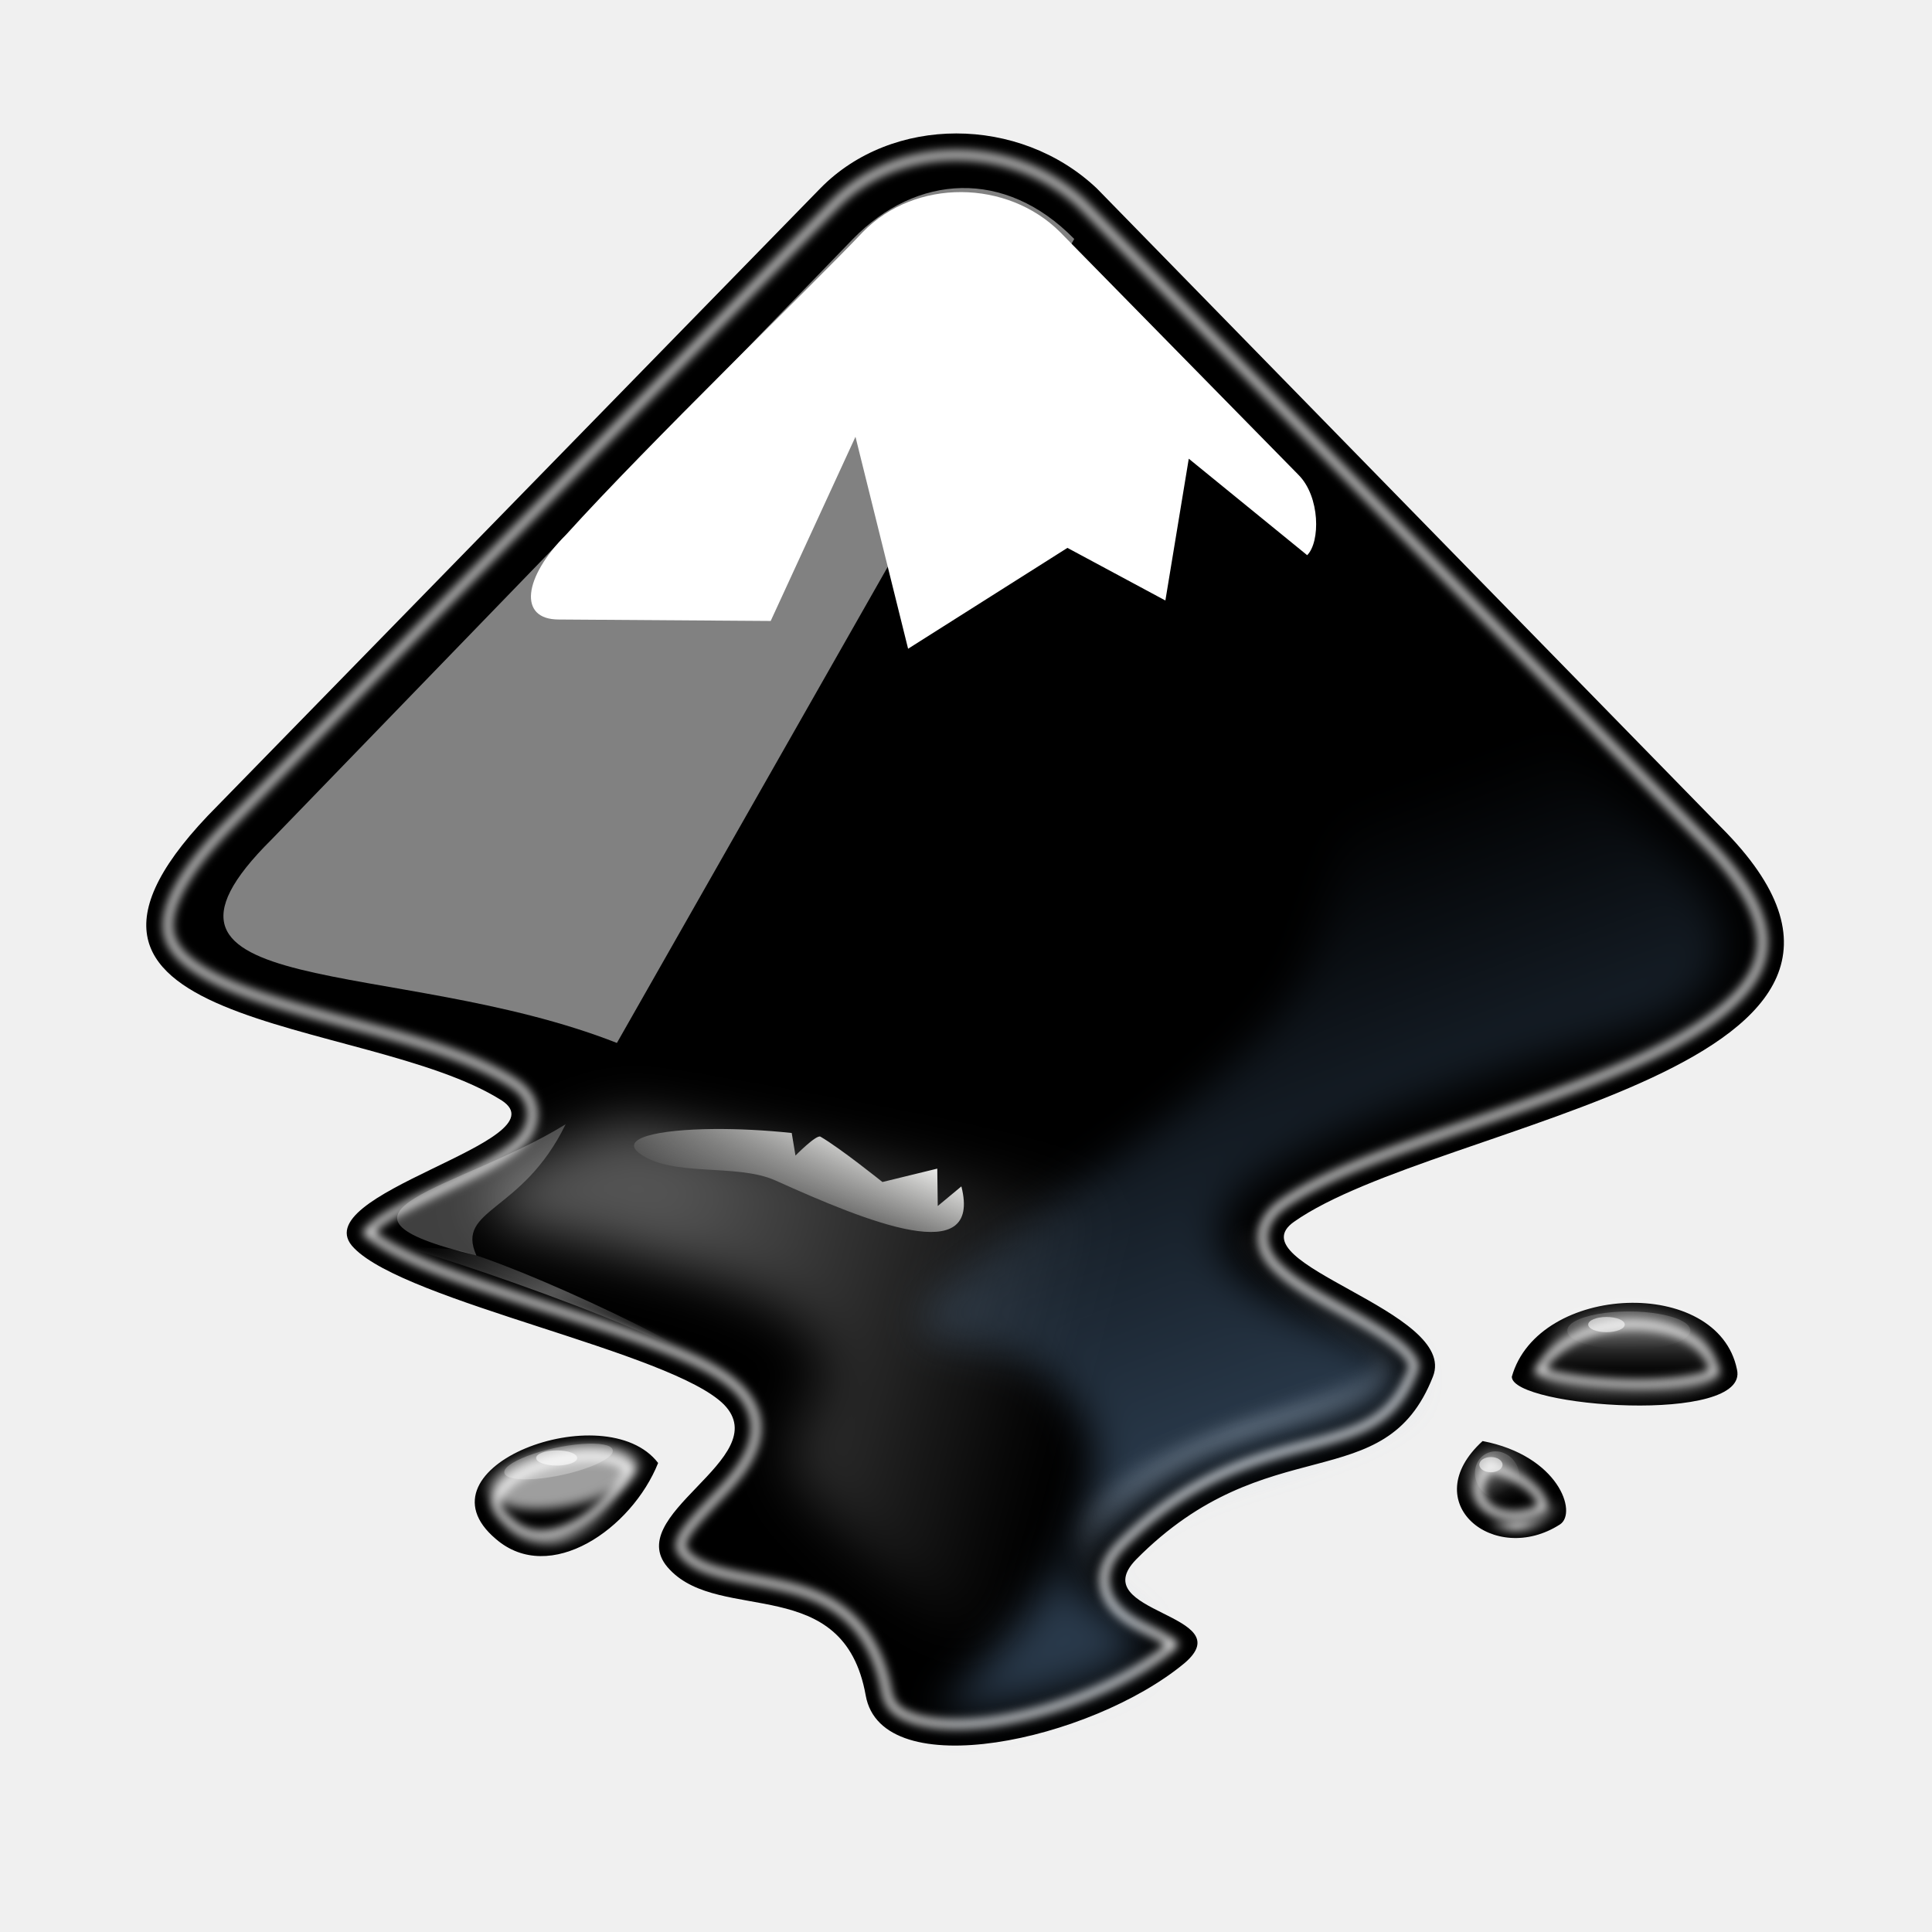
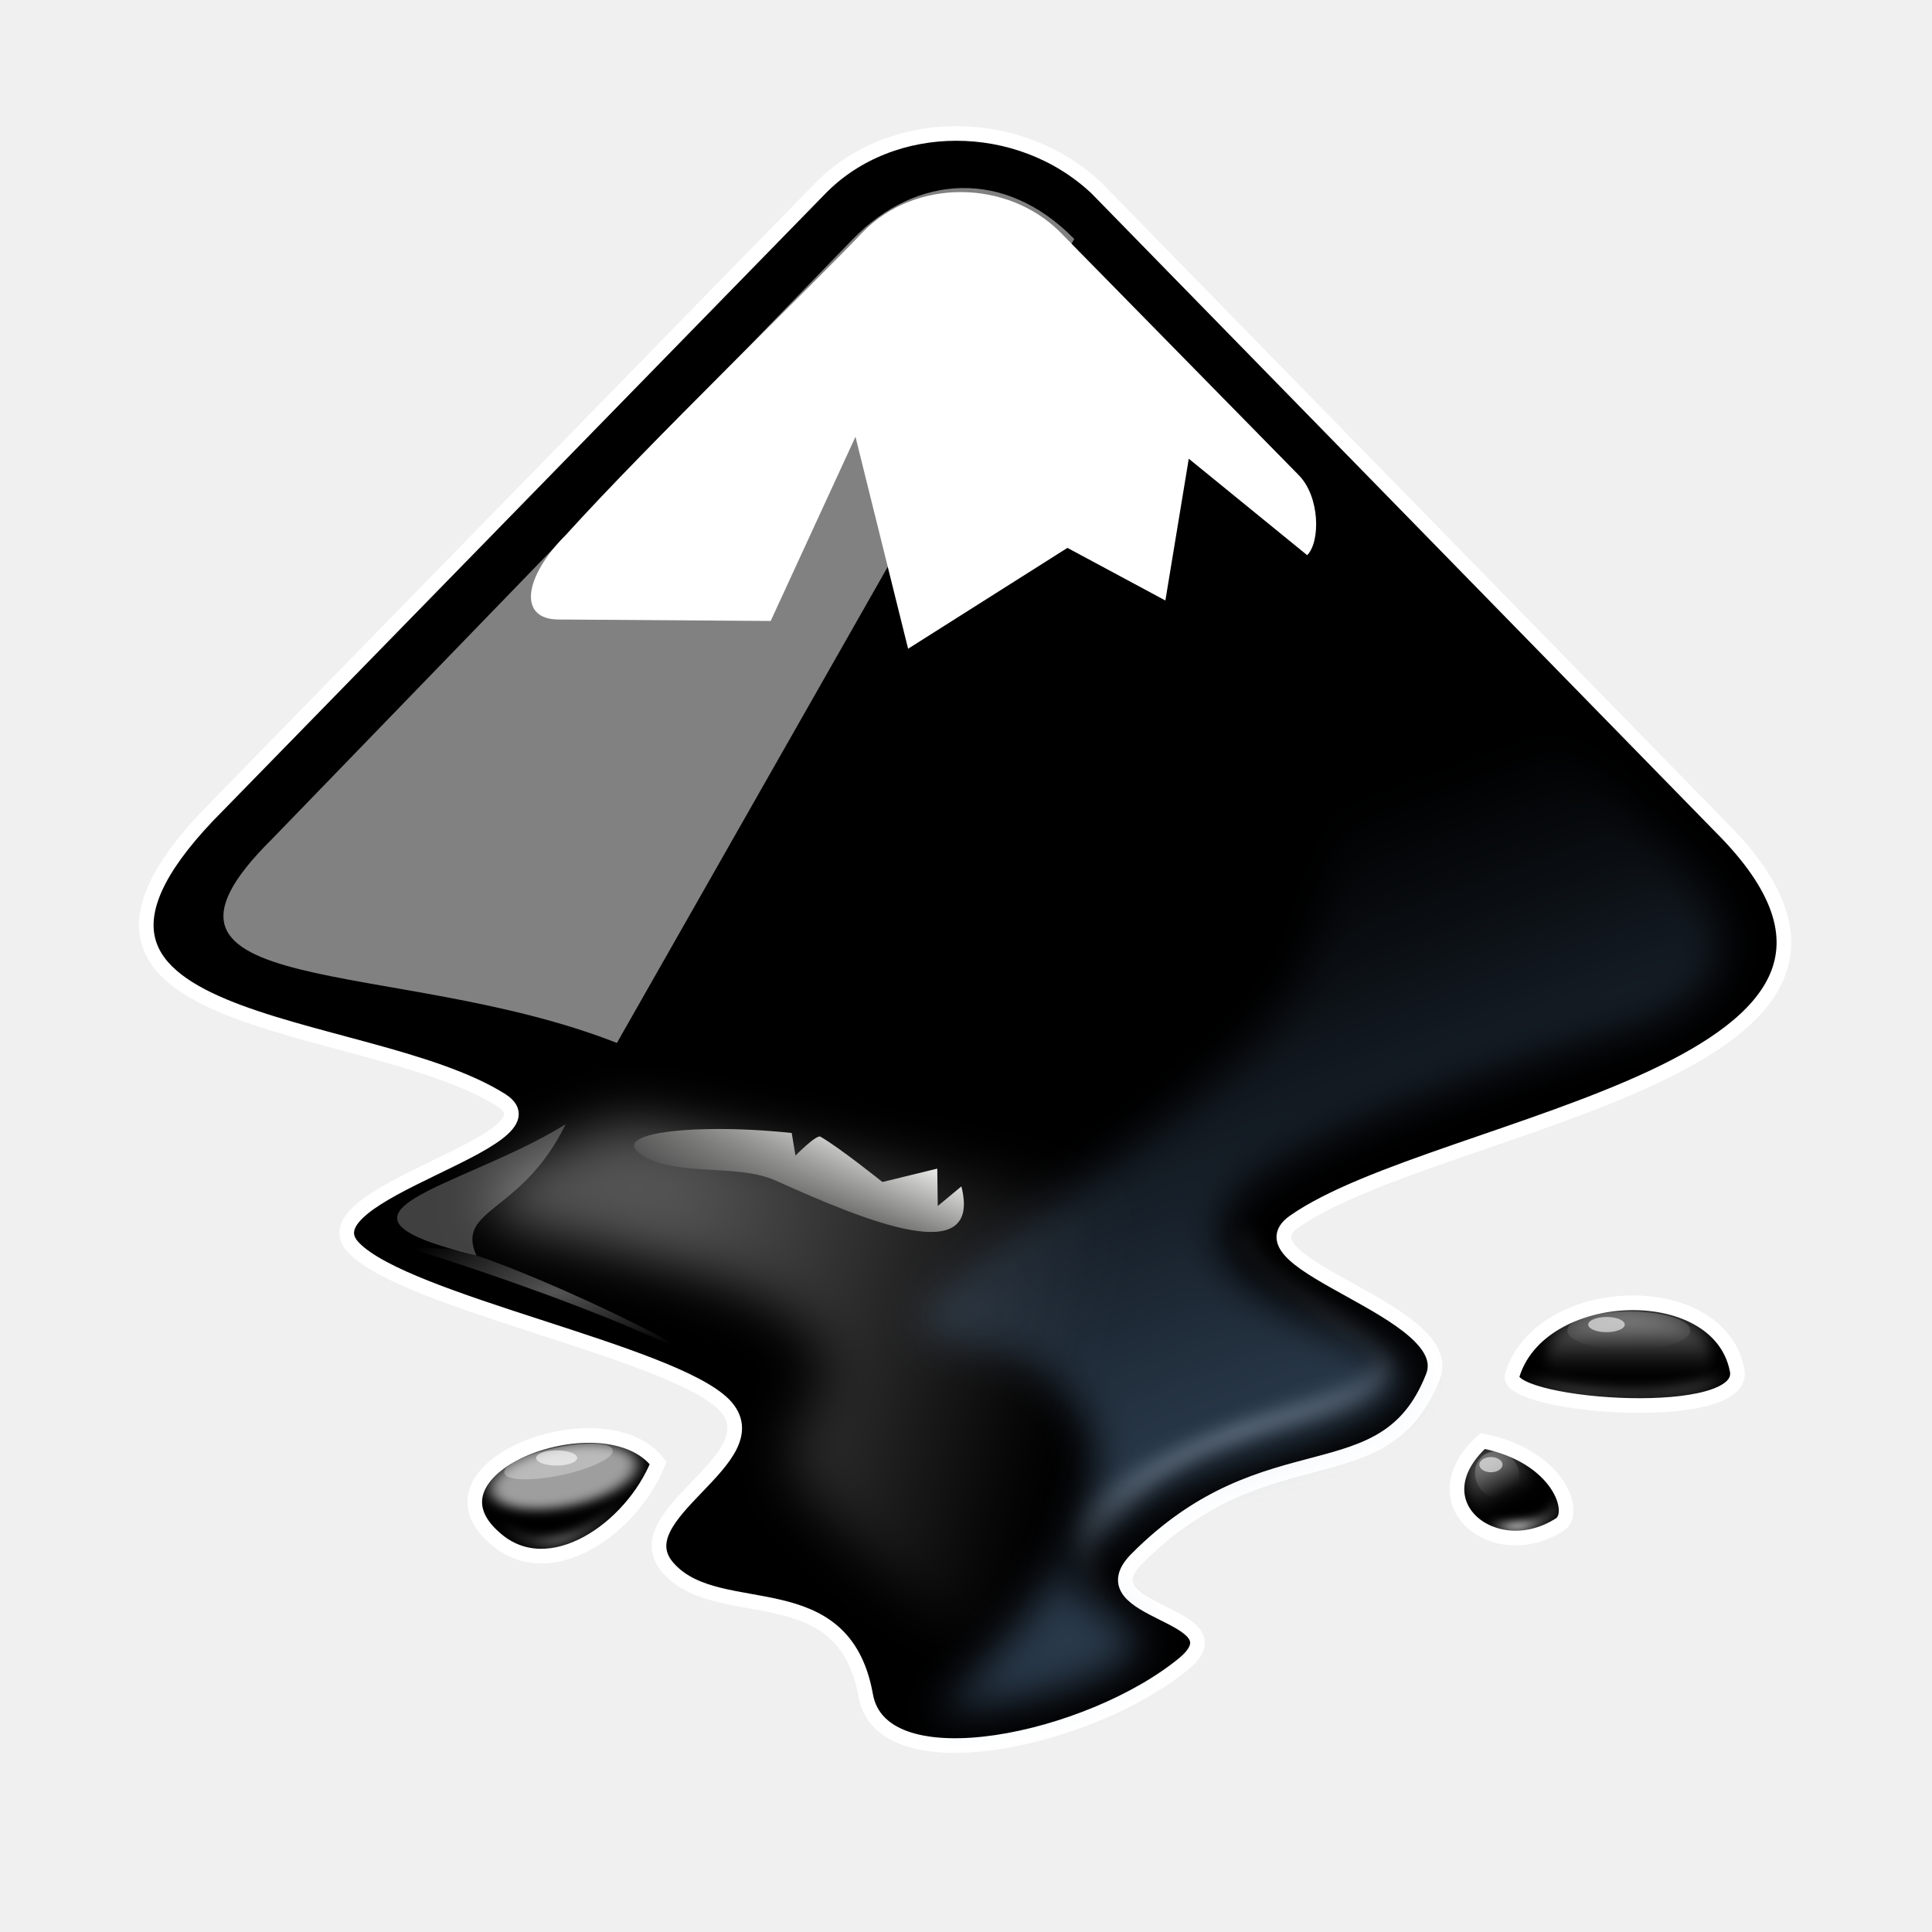
<svg xmlns="http://www.w3.org/2000/svg" xmlns:xlink="http://www.w3.org/1999/xlink" width="128" height="128" viewBox="0 0 32.821 32.821" version="1.1" id="svg48">
  <style id="style1">.B{color-interpolation-filters:sRGB}.C{fill-rule:evenodd}.D{opacity:.286}.E{filter:url(#T)}</style>
  <defs id="defs27">
    <filter id="A" class="B" x="-0.017" y="-0.018" width="1.034" height="1.035">
      <feGaussianBlur stdDeviation=".805" id="feGaussianBlur1" />
    </filter>
    <filter id="B" class="B" x="-0.075" y="-0.076" width="1.15" height="1.152">
      <feGaussianBlur stdDeviation="3.49" id="feGaussianBlur2" />
    </filter>
    <linearGradient x1="82.119" y1="20" x2="60" y2="40" id="C" xlink:href="#k">
      <stop offset="0" stop-color="#c0cdf9" id="stop2" />
      <stop offset="1" stop-color="#07092d" stop-opacity=".288" id="stop3" />
    </linearGradient>
    <clipPath id="D">
      <use width="400" height="300" xlink:href="#D" opacity="0.25" fill="#ffffff" fill-opacity="1" id="use3" />
    </clipPath>
    <filter id="E" class="B">
      <feGaussianBlur stdDeviation="2.416" id="feGaussianBlur3" />
    </filter>
    <linearGradient x1="1933.563" y1="2050.805" x2="3405.53" y2="3522.772" id="F" xlink:href="#G" gradientTransform="scale(0.9975857,1.00242)" gradientUnits="userSpaceOnUse" />
    <linearGradient id="G" xlink:href="#k">
      <stop offset="0" stop-color="#fff" id="stop4" />
      <stop offset="1" stop-color="#fff" stop-opacity="0" id="stop5" />
    </linearGradient>
    <linearGradient x1="2483.908" y1="835.986" x2="3712.784" y2="2064.862" id="H" xlink:href="#G" gradientTransform="scale(1.31132,0.7625903)" gradientUnits="userSpaceOnUse" />
    <radialGradient cx="5875.993" cy="12730.437" r="1522.616" fx="5875.993" fy="12730.437" id="I" xlink:href="#J" gradientTransform="scale(1.209497,0.8267899)" gradientUnits="userSpaceOnUse" />
    <linearGradient id="J" xlink:href="#k">
      <stop offset="0" stop-color="#fff" id="stop6" />
      <stop offset="1" stop-color="#fff" stop-opacity="0" id="stop7" />
    </linearGradient>
    <radialGradient cx="7941.256" cy="15176.597" r="1814.591" fx="7941.256" fy="15176.597" id="K" xlink:href="#J" gradientTransform="scale(1.173372,0.8522444)" gradientUnits="userSpaceOnUse" />
    <filter height="1.228" y="-0.114" width="1.156" x="-0.078" id="L" class="B">
      <feGaussianBlur stdDeviation="1.958" id="feGaussianBlur7" />
    </filter>
    <radialGradient cx="9485.395" cy="7746.756" r="1526.528" fx="9485.395" fy="7746.756" id="M" xlink:href="#N" gradientTransform="scale(1.536902,0.6506594)" gradientUnits="userSpaceOnUse" />
    <linearGradient id="N" xlink:href="#k">
      <stop offset="0" stop-color="#fff" id="stop8" />
      <stop offset="1" stop-color="#fff" stop-opacity="0" id="stop9" />
    </linearGradient>
    <radialGradient cx="12195.695" cy="10319.795" r="1901.48" fx="12195.695" fy="10319.795" id="O" xlink:href="#N" gradientTransform="scale(1.417135,0.7056493)" gradientUnits="userSpaceOnUse" />
    <filter height="1.351" y="-0.175" width="1.149" x="-0.074" id="P" class="B">
      <feGaussianBlur stdDeviation="2.12" id="feGaussianBlur9" />
    </filter>
    <linearGradient x1="2160.672" y1="2071.927" x2="2161.772" y2="2127.455" id="Q" xlink:href="#R" gradientTransform="scale(1.804553,0.554154)" gradientUnits="userSpaceOnUse" />
    <linearGradient id="R" xlink:href="#k">
      <stop offset="0" stop-color="#fff" id="stop10" />
      <stop offset="1" stop-color="#fff" stop-opacity="0" id="stop11" />
    </linearGradient>
    <linearGradient x1="2983.254" y1="2702.115" x2="2983.254" y2="2756.74" id="S" xlink:href="#R" gradientTransform="scale(1.541772,0.6486045)" gradientUnits="userSpaceOnUse" />
    <filter height="1.633" y="-0.317" width="1.192" x="-0.096" id="T" class="B">
      <feGaussianBlur stdDeviation=".565" id="feGaussianBlur11" />
    </filter>
    <radialGradient cx="228.219" cy="204.832" r="14.094" fx="228.219" fy="204.832" id="U" gradientTransform="matrix(1,0,0,0.1477455,0,174.5692)" xlink:href="#k">
      <stop offset="0" stop-color="#fff" id="stop12" />
      <stop offset="1" stop-color="#fff" stop-opacity="0" id="stop13" />
    </radialGradient>
    <filter height="1.946" y="-0.473" width="1.155" x="-0.078" id="V" class="B">
      <feGaussianBlur stdDeviation=".821" id="feGaussianBlur13" />
    </filter>
    <radialGradient cx="89.875" cy="187.869" r="22.75" fx="89.875" fy="187.869" id="W" gradientTransform="matrix(1,0,0,0.4070844,0,115.7601)" xlink:href="#k">
      <stop offset="0" stop-color="#fff" stop-opacity=".33" id="stop14" />
      <stop offset="1" stop-color="#fff" stop-opacity="0" id="stop15" />
    </radialGradient>
    <radialGradient cx="90.281" cy="230.836" r="10.469" fx="90.281" fy="230.836" id="X" gradientTransform="matrix(1.185075,-0.3283582,0.1228557,0.4433973,-45.06831,152.9216)" xlink:href="#k">
      <stop offset="0" stop-color="#fff" id="stop16" />
      <stop offset="1" stop-color="#fff" stop-opacity="0" id="stop17" />
    </radialGradient>
    <filter height="1.331" y="-0.166" width="1.152" x="-0.076" id="Y" class="B">
      <feGaussianBlur stdDeviation=".665" id="feGaussianBlur17" />
    </filter>
    <radialGradient cx="68.4" cy="21.226" r="54.783" fx="68.4" fy="21.226" id="Z" gradientTransform="matrix(1.722153,0,0,1.694977,-49.39526,-14.07806)" xlink:href="#k">
      <stop offset="0" stop-color="#fff" id="stop18" />
      <stop offset="1" stop-color="#fff" stop-opacity="0" id="stop19" />
    </radialGradient>
-     <filter id="a" class="B" x="-0.009" y="-0.01" width="1.019" height="1.019">
+     <filter id="a" class="B" x="-0.007" y="-0.007" width="1.014" height="1.015">
      <feGaussianBlur stdDeviation=".326" id="feGaussianBlur19" />
    </filter>
    <linearGradient x1="95.5" y1="208.164" x2="153.5" y2="223.5" id="b" xlink:href="#k">
      <stop offset="0" stop-color="#fff" id="stop20" />
      <stop offset="1" stop-color="#fff" stop-opacity="0" id="stop21" />
    </linearGradient>
    <filter height="1.245" y="-0.122" width="1.165" x="-0.083" id="c" class="B">
      <feGaussianBlur stdDeviation="3.687" id="feGaussianBlur21" />
    </filter>
    <linearGradient x1="55.836" y1="76.727" x2="52.655" y2="84.016" id="d" xlink:href="#k">
      <stop offset="0" stop-color="#eeeeec" id="stop22" />
      <stop offset="1" stop-color="#eeeeec" stop-opacity="0" id="stop23" />
    </linearGradient>
    <radialGradient cx="181.227" cy="214.551" r="22.466" fx="181.227" fy="214.551" id="e" gradientTransform="matrix(1.351523,0,0,1.717571,-63.70565,-153.9557)" xlink:href="#k">
      <stop offset="0" stop-color="#fff" id="stop24" />
      <stop offset="1" stop-color="#fff" stop-opacity="0" id="stop25" />
    </radialGradient>
    <filter id="f" class="B" x="-0.068" y="-0.053" width="1.136" height="1.107">
      <feGaussianBlur stdDeviation="1.241" id="feGaussianBlur25" />
    </filter>
    <linearGradient x1="330.568" y1="892.303" x2="375.884" y2="928.313" id="g" xlink:href="#G" gradientTransform="scale(1.133346,0.8823428)" gradientUnits="userSpaceOnUse" />
    <filter id="h" class="B" x="-0.059" y="-0.04" width="1.119" height="1.081">
      <feGaussianBlur stdDeviation="2.77" id="feGaussianBlur26" />
    </filter>
    <linearGradient x1="50.647" y1="134.147" x2="23.535" y2="61.147" id="i" xlink:href="#k">
      <stop offset="0" stop-color="#729fcf" id="stop26" />
      <stop offset="1" stop-color="#729fcf" stop-opacity="0" id="stop27" />
    </linearGradient>
    <path id="j" d="m 237.875,199.062 a 7.938,2.438 0 1 1 -15.875,0 7.938,2.438 0 1 1 15.875,0 z" />
    <linearGradient id="k" gradientUnits="userSpaceOnUse" />
    <linearGradient xlink:href="#R" id="linearGradient48" x1="231.625" y1="195.188" x2="231.75" y2="201.5" />
    <linearGradient xlink:href="#R" id="linearGradient49" x1="231.376" y1="195.621" x2="231.376" y2="200.071" />
    <radialGradient xlink:href="#U" id="radialGradient49" gradientTransform="matrix(1,0,0,0.1477455,0,174.5692)" cx="228.219" cy="204.832" fx="228.219" fy="204.832" r="14.094" />
    <linearGradient xlink:href="#R" id="linearGradient50" x1="231.625" y1="195.188" x2="231.75" y2="201.5" />
    <linearGradient xlink:href="#R" id="linearGradient51" x1="231.376" y1="195.621" x2="231.376" y2="200.071" />
    <radialGradient xlink:href="#U" id="radialGradient51" gradientTransform="matrix(1,0,0,0.1477455,0,174.5692)" cx="228.219" cy="204.832" fx="228.219" fy="204.832" r="14.094" />
  </defs>
  <g transform="matrix(0.248336,0,0,0.248336,0.5018998,0.0940903)" id="g48">
    <g opacity="0.783" transform="translate(0,0.488)" id="g28" style="display:none">
      <path d="m 54.1,12.988 -41.2,42.2 c -15.6,15.6 10.1,14.3 19.4,20.2 4.3,2.8 -13.8,6.4 -10.1,10.1 3.6,3.7 21.7,7.1 25.3,10.7 3.6,3.7 -7.3,7.6 -3.7,11.3 3.5,3.7 11.9,0.2 13.4,8.6 1.1,6.2 15.4,3.1 21.8,-2.2 4,-3.4 -6.9,-3.4 -3.3,-7.1 9,-9.1 17,-4.1 20.3,-12.5 1.8,-4.5 -13.6,-7.7 -9.5,-10.6 9.8,-6.9 45.8,-10.4 29.2,-27 L 73,12.988 c -5.3,-5 -14,-5 -18.9,0 z m 47.3,81.3 c 0,2.1 16.3,3.3 15.4,-0.5 -1.3,-6.4 -13.6,-5.9 -15.4,0.5 z m -69.5,11.1 c 3.7,3.2 9.3,-0.7 11.1,-5.2 -3.6,-4.7 -16.9,0.3 -11.1,5.2 z m 67.5,-6.7 c -4.6,4.2 0.8,8.6 5.3,5.7 1.2,-0.8 -0.1,-4.7 -5.3,-5.7 z" filter="url(#A)" id="path27" />
      <path d="m 54.1,13.965 -41.2,42.2 c -15.6,15.6 10.1,14.3 19.4,20.2 4.3,2.8 -13.8,6.4 -10.1,10.1 3.6,3.7 21.7,7.1 25.3,10.7 3.6,3.7 -7.3,7.6 -3.7,11.3 3.5,3.7 11.9,0.2 13.4,8.6 1.1,6.2 15.4,3.1 21.8,-2.2 4,-3.4 -6.9,-3.4 -3.3,-7.1 9,-9.1 17,-4.1 20.3,-12.5 1.8,-4.5 -13.6,-7.7 -9.5,-10.6 9.8,-6.9 45.8,-10.4 29.2,-27 L 73,13.965 c -5.3,-5 -14,-5 -18.9,0 z m 47.3,81.3 c 0,2.1 16.3,3.3 15.4,-0.5 -1.3,-6.4 -13.6,-5.9 -15.4,0.5 z m -69.5,11.1 c 3.7,3.2 9.3,-0.7 11.1,-5.2 -3.6,-4.7 -16.9,0.3 -11.1,5.2 z m 67.5,-6.7 c -4.6,4.2 0.8,8.6 5.3,5.7 1.2,-0.8 -0.1,-4.7 -5.3,-5.7 z" opacity="0.576" filter="url(#B)" id="path28" />
    </g>
-     <path d="M 54.1,12.5 12.9,54.7 C -2.7,70.3 23,69 32.3,74.9 36.6,77.7 18.5,81.3 22.2,85 c 3.6,3.7 21.7,7.1 25.3,10.7 3.6,3.7 -7.3,7.6 -3.7,11.3 3.5,3.7 11.9,0.2 13.4,8.6 1.1,6.2 15.4,3.1 21.8,-2.2 4,-3.4 -6.9,-3.4 -3.3,-7.1 9,-9.1 17,-4.1 20.3,-12.5 1.8,-4.5 -13.6,-7.7 -9.5,-10.6 9.8,-6.9 45.8,-10.4 29.2,-27 L 73,12.5 c -5.3,-5 -14,-5 -18.9,0 z m 47.3,81.3 c 0,2.1 16.3,3.3 15.4,-0.5 -1.3,-6.4 -13.6,-5.9 -15.4,0.5 z m -69.5,11.1 c 3.7,3.2 9.3,-0.7 11.1,-5.2 -3.6,-4.7 -16.9,0.3 -11.1,5.2 z m 67.5,-6.7 c -4.6,4.2 0.8,8.6 5.3,5.7 1.2,-0.8 -0.1,-4.7 -5.3,-5.7 z" id="path29" />
-     <use transform="matrix(0.990544,0,0,0.990544,0.605154,0.604136)" clip-path="url(#D)" width="400" height="300" xlink:href="#D" opacity="0.67" fill="url(#C)" filter="url(#E)" id="use29" style="fill:url(#C)" />
+     <path d="M 54.1,12.5 12.9,54.7 C -2.7,70.3 23,69 32.3,74.9 36.6,77.7 18.5,81.3 22.2,85 c 3.6,3.7 21.7,7.1 25.3,10.7 3.6,3.7 -7.3,7.6 -3.7,11.3 3.5,3.7 11.9,0.2 13.4,8.6 1.1,6.2 15.4,3.1 21.8,-2.2 4,-3.4 -6.9,-3.4 -3.3,-7.1 9,-9.1 17,-4.1 20.3,-12.5 1.8,-4.5 -13.6,-7.7 -9.5,-10.6 9.8,-6.9 45.8,-10.4 29.2,-27 L 73,12.5 c -5.3,-5 -14,-5 -18.9,0 z m 47.3,81.3 c 0,2.1 16.3,3.3 15.4,-0.5 -1.3,-6.4 -13.6,-5.9 -15.4,0.5 z m -69.5,11.1 c 3.7,3.2 9.3,-0.7 11.1,-5.2 -3.6,-4.7 -16.9,0.3 -11.1,5.2 z m 67.5,-6.7 c -4.6,4.2 0.8,8.6 5.3,5.7 1.2,-0.8 -0.1,-4.7 -5.3,-5.7 z" id="path29" style="stroke:#ffffff;stroke-opacity:1;stroke-width:1.001;stroke-dasharray:none" />
+     <use transform="matrix(0.990544,0,0,0.990544,0.605154,0.604136)" clip-path="url(#D)" width="400" height="300" xlink:href="#D" opacity="0.67" fill="url(#C)" filter="url(#E)" id="use29" style="fill:url(#C);opacity:1" />
    <path d="m 16.565,57.04 c -11.202,11.1 8.477,7.973 23.615,13.927 l 31.285,-55 c -4.743,-4.844 -10.798,-4.44 -15.138,0 z" opacity="0.505" fill="url(#F)" id="path30" style="fill:url(#F)" />
    <path d="m 70.5,15.5 16.3,16.6 c 1.5,1.5 1.5,4.6 0.6,5.5 L 79.3,31 77.7,40.7 71,37.1 60.1,44 56.5,29.5 50.7,42.1 36.2,42 c -2.8,0 -2.4,-2.9 0.5,-5.8 5.7,-6.3 16.8,-17 20.3,-20.7 3.6,-3.7 9.9,-3.6 13.5,0 z" fill="url(#H)" id="path31" style="fill:url(#H)" />
    <g transform="matrix(0.529648,0,0,0.529648,-11.72226,-13.86416)" class="C" id="g34">
      <path d="m 113,203.5 c 0,0 3.34,5.1 3,7.5 -0.668,4.71 -10.81,7.058 -8.562,11.25 2.22,4.14 10.22,1.794 16.938,6.125 6.688,4.313 4.89,13.1 9.75,15.313 9.48,4.312 34.375,-7.437 33.125,-7.187 -1.25,0.25 -24.57,5.095 -29.82,0.845 -5.986,-4.846 -7.702,-8.23 -12.117,-11.095 -4.138,-2.685 -9.95,-3.78 -11.302,-5.98 -1.352,-2.2 2.71,-5.035 3,-9.27 0.17,-2.544 -4,-7.5 -4,-7.5 z" opacity="0.217" fill="url(#I)" id="path32" style="fill:url(#I)" />
      <path d="m 113,203.5 c 0,0 3.34,5.1 3,7.5 -0.668,4.71 -10.81,7.058 -8.562,11.25 2.22,4.14 10.22,1.794 16.938,6.125 6.688,4.313 4.89,13.1 9.75,15.313 9.48,4.312 34.375,-7.437 33.125,-7.187 -41.34,0.157 -33.625,-10.495 -49.562,-17.5 -2.303,-1.012 -0.968,-3.763 -0.687,-8 0.17,-2.544 -4,-7.5 -4,-7.5 z" opacity="0.276" fill="url(#K)" filter="url(#L)" id="path33" style="fill:url(#K)" />
      <path d="M 183.25,181.75 C 220.354,168.095 232.274,166.22 244.5,154 230.34,165.954 200.402,172.366 176,183 Z" opacity="0.453" fill="url(#M)" id="path34" style="fill:url(#M);stroke:none;stroke-opacity:1" />
    </g>
    <path d="m 183.25,181.75 c 61.104,-21.655 50.774,-21.53 61.25,-27.75 -19.428,7.437 -55.734,8.23 -68.5,29 z" transform="matrix(0.529648,0,0,0.529648,-11.72226,-14.79104)" opacity="0.512" fill="url(#O)" filter="url(#P)" class="C" id="path35" style="fill:url(#O)" />
    <use xlink:href="#j" transform="matrix(0.529648,0,0,0.529648,-12.38432,-14.79104)" fill="url(#Q)" class="D" id="use35" style="fill:url(#linearGradient48)" />
    <use xlink:href="#j" transform="matrix(0.713149,0,0,1.140781,-54.5779,-134.955)" opacity="0.62" fill="url(#S)" class="E" id="use36" style="fill:url(#linearGradient49)" />
    <path d="m 214.125,203.75 c 3.77,3.484 24.756,5.272 28.188,-1 -6.737,4.784 -21.717,3.103 -28.187,1 z" transform="matrix(0.529648,0,0,0.529648,-11.72226,-14.23868)" fill="url(#U)" filter="url(#V)" class="C" id="path36" style="fill:url(#radialGradient49)" />
    <path d="m 236.446,199.062 a 6.508,3.082 0 1 1 -13.017,0 6.508,3.082 0 1 1 13.017,0 z" transform="matrix(0.204252,-0.10356,0.239517,0.472397,5.754796,30.28655)" fill="url(#Q)" class="D" id="path37" style="fill:url(#linearGradient50)" />
    <path d="m 236.993,199.062 a 7.056,2.14 0 1 1 -14.111,0 7.056,2.14 0 1 1 14.111,0 z" transform="matrix(0.275016,-0.13944,0.515882,1.017471,-65.3535,-69.30063)" opacity="0.62" fill="url(#S)" class="E" id="path38" style="fill:url(#linearGradient51)" />
    <g class="C" id="g40">
      <path d="m 217.058,201.94 c 3.77,3.484 26.97,8.91 25.255,0.8 -3.317,5.323 -18.784,1.293 -25.255,-0.8 z" transform="matrix(0.204252,-0.10356,0.239517,0.472397,6.259901,30.64976)" fill="url(#U)" filter="url(#V)" id="path39" style="fill:url(#radialGradient51)" />
      <path d="m 68.25,186 c 0,-0.62 38.846,11.84 45.5,18.5 -5.47,-5.34 -33.16,-17.616 -37.375,-17.75 -4.215,-0.134 -7.625,-0.5 -8.125,-0.75 z" transform="matrix(0.529648,0,0,0.529648,-11.72226,-13.86416)" fill="url(#W)" id="path40" style="fill:url(#W)" />
    </g>
    <g transform="matrix(0.879015,-0.192996,0.233834,0.69593,-20.20953,36.72556)" id="g41">
      <use xlink:href="#j" transform="matrix(0.529648,0,0,0.529648,-84.4165,-4.727724)" fill="url(#Q)" class="D" id="use40" style="fill:url(#Q)" />
      <use xlink:href="#j" transform="matrix(0.713149,0,0,1.140781,-126.6101,-124.8917)" opacity="0.62" fill="url(#S)" class="E" id="use41" style="fill:url(#S)" />
    </g>
    <path d="m 80.5,220.063 c 0,0 2.103,5.65 7.875,5.938 5.84,0.3 12.503,-7.007 13.063,-9.625 -1,2.25 -6.6,9.033 -13.812,8.938 -4.1,-0.054 -7.125,-5.25 -7.125,-5.25 z" transform="matrix(0.529648,0,0,0.529648,-11.62295,-14.42691)" opacity="0.616" fill="url(#X)" filter="url(#Y)" class="C" id="path41" style="fill:url(#X)" />
-     <path d="m 63.406,10.22 c -3.098,0 -6.135,1.122 -8.28,3.313 L 13.938,55.72 c -3.766,3.766 -4.67,6.23 -4.437,7.625 0.116,0.697 0.46,1.303 1.188,1.938 0.728,0.635 1.83,1.256 3.156,1.813 2.65,1.112 6.218,2.008 9.72,2.97 3.502,0.962 6.93,1.975 9.53,3.625 0.397,0.258 0.77,0.576 1.03,1.03 0.26,0.454 0.354,1.056 0.25,1.563 -0.208,1.013 -0.832,1.547 -1.47,2.03 -1.273,0.97 -3.023,1.773 -4.78,2.625 -1.757,0.852 -3.525,1.721 -4.405,2.436 -0.44,0.357 -0.6,0.678 -0.594,0.656 0.006,-0.022 -0.117,-0.273 0.094,-0.062 0.552,0.567 2.274,1.538 4.47,2.406 2.196,0.868 4.878,1.745 7.59,2.625 2.712,0.88 5.458,1.75 7.78,2.656 2.322,0.906 4.218,1.75 5.47,3 0.623,0.64 1.063,1.436 1.156,2.25 0.093,0.814 -0.127,1.578 -0.437,2.22 -0.62,1.28 -1.62,2.267 -2.53,3.22 -0.91,0.953 -1.736,1.86 -2.03,2.47 -0.148,0.304 -0.17,0.502 -0.156,0.625 0.014,0.123 0.035,0.246 0.313,0.53 a 1.457,1.457 0 0 1 0.031,0.031 c 1.194,1.262 3.787,1.44 6.72,2.125 1.466,0.343 3,0.862 4.313,2 1.313,1.138 2.3,2.87 2.72,5.22 0.176,0.995 0.703,1.48 1.97,1.875 1.267,0.395 3.194,0.466 5.313,0.156 4.236,-0.62 9.26,-2.695 12.156,-5.094 0.18,-0.153 0.13,-0.113 0.188,-0.187 -0.195,-0.14 -0.652,-0.437 -1.406,-0.812 -0.892,-0.444 -1.945,-0.86 -2.75,-1.875 -0.403,-0.508 -0.68,-1.31 -0.562,-2.094 0.118,-0.784 0.547,-1.437 1.125,-2.03 4.746,-4.798 9.422,-5.944 12.938,-6.875 1.758,-0.465 3.23,-0.89 4.344,-1.594 1.114,-0.704 1.985,-1.664 2.72,-3.53 0.08,-0.202 0.08,-0.26 -0.03,-0.5 -0.11,-0.24 -0.404,-0.622 -0.875,-1.03 -0.94,-0.82 -2.5,-1.7 -4.062,-2.562 -1.562,-0.862 -3.06,-1.668 -4.156,-2.687 -0.548,-0.5 -1.122,-1.152 -1.187,-2.125 -0.065,-0.973 0.573,-1.852 1.313,-2.375 2.746,-1.933 6.896,-3.405 11.406,-4.97 4.51,-1.565 9.36,-3.182 13.313,-5.03 3.953,-1.848 6.857,-3.98 7.78,-6.125 0.462,-1.073 0.547,-2.16 0.063,-3.562 -0.484,-1.402 -1.6,-3.12 -3.562,-5.094 L 72,13.563 c -0.01,-0.01 -0.02,-0.02 -0.03,-0.03 -2.358,-2.208 -5.478,-3.312 -8.562,-3.312 z m 45.938,80 c -2.635,0.095 -5.06,1.3 -6.094,3.188 0.294,0.11 0.558,0.235 1.03,0.344 1.376,0.316 3.295,0.52 5.188,0.563 1.893,0.043 3.784,-0.117 4.938,-0.437 0.505,-0.14 0.772,-0.282 0.906,-0.375 -0.256,-1.09 -0.865,-1.862 -1.906,-2.437 -1.08,-0.596 -2.557,-0.898 -4.062,-0.844 z m -70.5,9.063 c -2.1,-0.145 -4.717,0.687 -6,1.72 -0.642,0.516 -0.913,0.994 -0.937,1.313 -0.024,0.319 0.077,0.742 0.938,1.47 a 1.457,1.457 0 0 1 0,0.031 c 1.353,1.17 2.882,1.048 4.625,0.094 1.46,-0.8 2.757,-2.3 3.625,-3.875 a 4.57,4.57 0 0 0 -2.25,-0.75 z m 61,0.625 c -0.447,0.57 -0.69,1.098 -0.72,1.47 -0.038,0.512 0.107,0.907 0.5,1.28 0.737,0.7 2.34,1.003 3.97,0.125 -0.032,-0.19 -0.093,-0.476 -0.344,-0.844 -0.5,-0.734 -1.67,-1.525 -3.406,-2.03 z" fill="none" stroke="url(#Z)" stroke-width="0.488" filter="url(#a)" id="path42" style="stroke:#ffffff;stroke-opacity:1;stroke-width:0.488;stroke-dasharray:none;paint-order:stroke markers fill" />
+     <path d="m 63.406,10.22 c -3.098,0 -6.135,1.122 -8.28,3.313 L 13.938,55.72 c -3.766,3.766 -4.67,6.23 -4.437,7.625 0.116,0.697 0.46,1.303 1.188,1.938 0.728,0.635 1.83,1.256 3.156,1.813 2.65,1.112 6.218,2.008 9.72,2.97 3.502,0.962 6.93,1.975 9.53,3.625 0.397,0.258 0.77,0.576 1.03,1.03 0.26,0.454 0.354,1.056 0.25,1.563 -0.208,1.013 -0.832,1.547 -1.47,2.03 -1.273,0.97 -3.023,1.773 -4.78,2.625 -1.757,0.852 -3.525,1.721 -4.405,2.436 -0.44,0.357 -0.6,0.678 -0.594,0.656 0.006,-0.022 -0.117,-0.273 0.094,-0.062 0.552,0.567 2.274,1.538 4.47,2.406 2.196,0.868 4.878,1.745 7.59,2.625 2.712,0.88 5.458,1.75 7.78,2.656 2.322,0.906 4.218,1.75 5.47,3 0.623,0.64 1.063,1.436 1.156,2.25 0.093,0.814 -0.127,1.578 -0.437,2.22 -0.62,1.28 -1.62,2.267 -2.53,3.22 -0.91,0.953 -1.736,1.86 -2.03,2.47 -0.148,0.304 -0.17,0.502 -0.156,0.625 0.014,0.123 0.035,0.246 0.313,0.53 a 1.457,1.457 0 0 1 0.031,0.031 c 1.194,1.262 3.787,1.44 6.72,2.125 1.466,0.343 3,0.862 4.313,2 1.313,1.138 2.3,2.87 2.72,5.22 0.176,0.995 0.703,1.48 1.97,1.875 1.267,0.395 3.194,0.466 5.313,0.156 4.236,-0.62 9.26,-2.695 12.156,-5.094 0.18,-0.153 0.13,-0.113 0.188,-0.187 -0.195,-0.14 -0.652,-0.437 -1.406,-0.812 -0.892,-0.444 -1.945,-0.86 -2.75,-1.875 -0.403,-0.508 -0.68,-1.31 -0.562,-2.094 0.118,-0.784 0.547,-1.437 1.125,-2.03 4.746,-4.798 9.422,-5.944 12.938,-6.875 1.758,-0.465 3.23,-0.89 4.344,-1.594 1.114,-0.704 1.985,-1.664 2.72,-3.53 0.08,-0.202 0.08,-0.26 -0.03,-0.5 -0.11,-0.24 -0.404,-0.622 -0.875,-1.03 -0.94,-0.82 -2.5,-1.7 -4.062,-2.562 -1.562,-0.862 -3.06,-1.668 -4.156,-2.687 -0.548,-0.5 -1.122,-1.152 -1.187,-2.125 -0.065,-0.973 0.573,-1.852 1.313,-2.375 2.746,-1.933 6.896,-3.405 11.406,-4.97 4.51,-1.565 9.36,-3.182 13.313,-5.03 3.953,-1.848 6.857,-3.98 7.78,-6.125 0.462,-1.073 0.547,-2.16 0.063,-3.562 -0.484,-1.402 -1.6,-3.12 -3.562,-5.094 L 72,13.563 c -0.01,-0.01 -0.02,-0.02 -0.03,-0.03 -2.358,-2.208 -5.478,-3.312 -8.562,-3.312 z m 45.938,80 c -2.635,0.095 -5.06,1.3 -6.094,3.188 0.294,0.11 0.558,0.235 1.03,0.344 1.376,0.316 3.295,0.52 5.188,0.563 1.893,0.043 3.784,-0.117 4.938,-0.437 0.505,-0.14 0.772,-0.282 0.906,-0.375 -0.256,-1.09 -0.865,-1.862 -1.906,-2.437 -1.08,-0.596 -2.557,-0.898 -4.062,-0.844 z m -70.5,9.063 c -2.1,-0.145 -4.717,0.687 -6,1.72 -0.642,0.516 -0.913,0.994 -0.937,1.313 -0.024,0.319 0.077,0.742 0.938,1.47 a 1.457,1.457 0 0 1 0,0.031 c 1.353,1.17 2.882,1.048 4.625,0.094 1.46,-0.8 2.757,-2.3 3.625,-3.875 a 4.57,4.57 0 0 0 -2.25,-0.75 z m 61,0.625 c -0.447,0.57 -0.69,1.098 -0.72,1.47 -0.038,0.512 0.107,0.907 0.5,1.28 0.737,0.7 2.34,1.003 3.97,0.125 -0.032,-0.19 -0.093,-0.476 -0.344,-0.844 -0.5,-0.734 -1.67,-1.525 -3.406,-2.03 z" fill="none" stroke="url(#Z)" stroke-width="0.488" filter="url(#a)" id="path42" style="stroke:none;stroke-opacity:1;stroke-width:0.488;stroke-dasharray:none;paint-order:stroke markers fill" />
    <g class="C" id="g45">
      <path d="m 95.5,172 c -5.09,1.502 -21.592,7.737 -19.25,12.5 2.244,4.563 40.61,6.4 46.5,20 2.568,5.93 -5.892,10.403 -3.75,16.5 1.65,4.695 14.412,16.49 22.486,22.068 6.333,4.374 14.65,-3.522 11.264,-10.068 -5.396,-10.428 18.443,-23.2 29.25,-29 6.305,-3.384 -13,-20 -13,-20 z" transform="matrix(0.488307,0,0,0.488307,-5.810401,-7.704252)" opacity="0.325" fill="url(#b)" filter="url(#c)" id="path43" style="fill:url(#b)" />
      <path d="m 41.742,78.533 c 2.232,1.64 6.637,0.65 9.282,1.842 6.35,2.86 14.155,6.045 12.72,0.405 l -1.616,1.342 -0.032,-2.558 -3.752,0.916 c 0,0 -2.906,-2.333 -4.24,-3.102 -0.278,-0.16 -1.708,1.293 -1.708,1.293 l -0.257,-1.544 c -1.857,-0.198 -3.696,-0.285 -5.315,-0.272 -3.88,0.03 -6.5,0.638 -5.083,1.678 z" fill="url(#d)" id="path44" style="fill:url(#d)" />
      <path d="m 182.75,187.25 c -1.76,6.478 21.628,15.28 19.875,19.75 -3.86,9.842 -24.976,3.138 -41.125,23.75 -2.313,2.953 3.25,13.5 2.5,12.25 -0.75,-1.25 -6.465,-9.963 -5,-14.25 4.594,-13.445 49.013,-18.457 40.875,-24.875 -4.68,-3.69 -21.505,-13.887 -17.125,-16.625 z" transform="matrix(0.488307,0,0,0.488307,-5.810401,-7.704252)" opacity="0.478" fill="url(#e)" filter="url(#f)" id="path45" style="fill:url(#e)" />
    </g>
    <path d="m 109.125,90.232 c 0,0.287 -0.56,0.52 -1.25,0.52 -0.69,0 -1.25,-0.232 -1.25,-0.52 0,-0.288 0.56,-0.52 1.25,-0.52 0.69,0 1.25,0.232 1.25,0.52 z m -8.362,9.583 c 0,0.287 -0.355,0.52 -0.793,0.52 -0.438,0 -0.793,-0.232 -0.793,-0.52 0,-0.288 0.355,-0.52 0.793,-0.52 0.438,0 0.793,0.232 0.793,0.52 z M 37.466,99.357 c 0,0.287 -0.63,0.52 -1.404,0.52 -0.774,0 -1.404,-0.232 -1.404,-0.52 0,-0.288 0.63,-0.52 1.404,-0.52 0.774,0 1.404,0.232 1.404,0.52 z" opacity="0.586" fill="#ffffff" id="path46" />
    <path d="m 36.672,76.53 c -7.153,4.424 -18.274,6.034 -6.104,8.973 -1.45,-3.228 3.14,-2.872 6.104,-8.973 z" opacity="0.25" fill="url(#g)" id="path47" style="fill:url(#g)" />
    <path d="m 8.834,171.647 c 0,0 22.592,-2.127 27.818,-8.647 3.058,-3.814 -12.15,-8.264 -8.868,-12 12.35,-14.054 22.73,-13.467 37.05,-19.354 14.32,-5.887 9.035,-8.77 4.404,-11.354 -7.932,-4.426 -25.587,-9.142 -19.747,-19.646 5.877,-10.57 57.343,-25.25 57.343,-25.25 15.596,-5.328 13.64,-14.964 6,-23 l -46,-45.75 c 0,0 2.283,43.39 -7,62 -11.47,23 -72.544,48.662 -47,51.5 9,1 13.32,4.07 17,11 7.576,14.27 -21,40.5 -21,40.5 z" transform="matrix(0.488307,0,0,0.488307,57.7504,32.99748)" opacity="0.363" fill="url(#i)" filter="url(#h)" id="path48" style="fill:url(#i)" />
  </g>
</svg>
